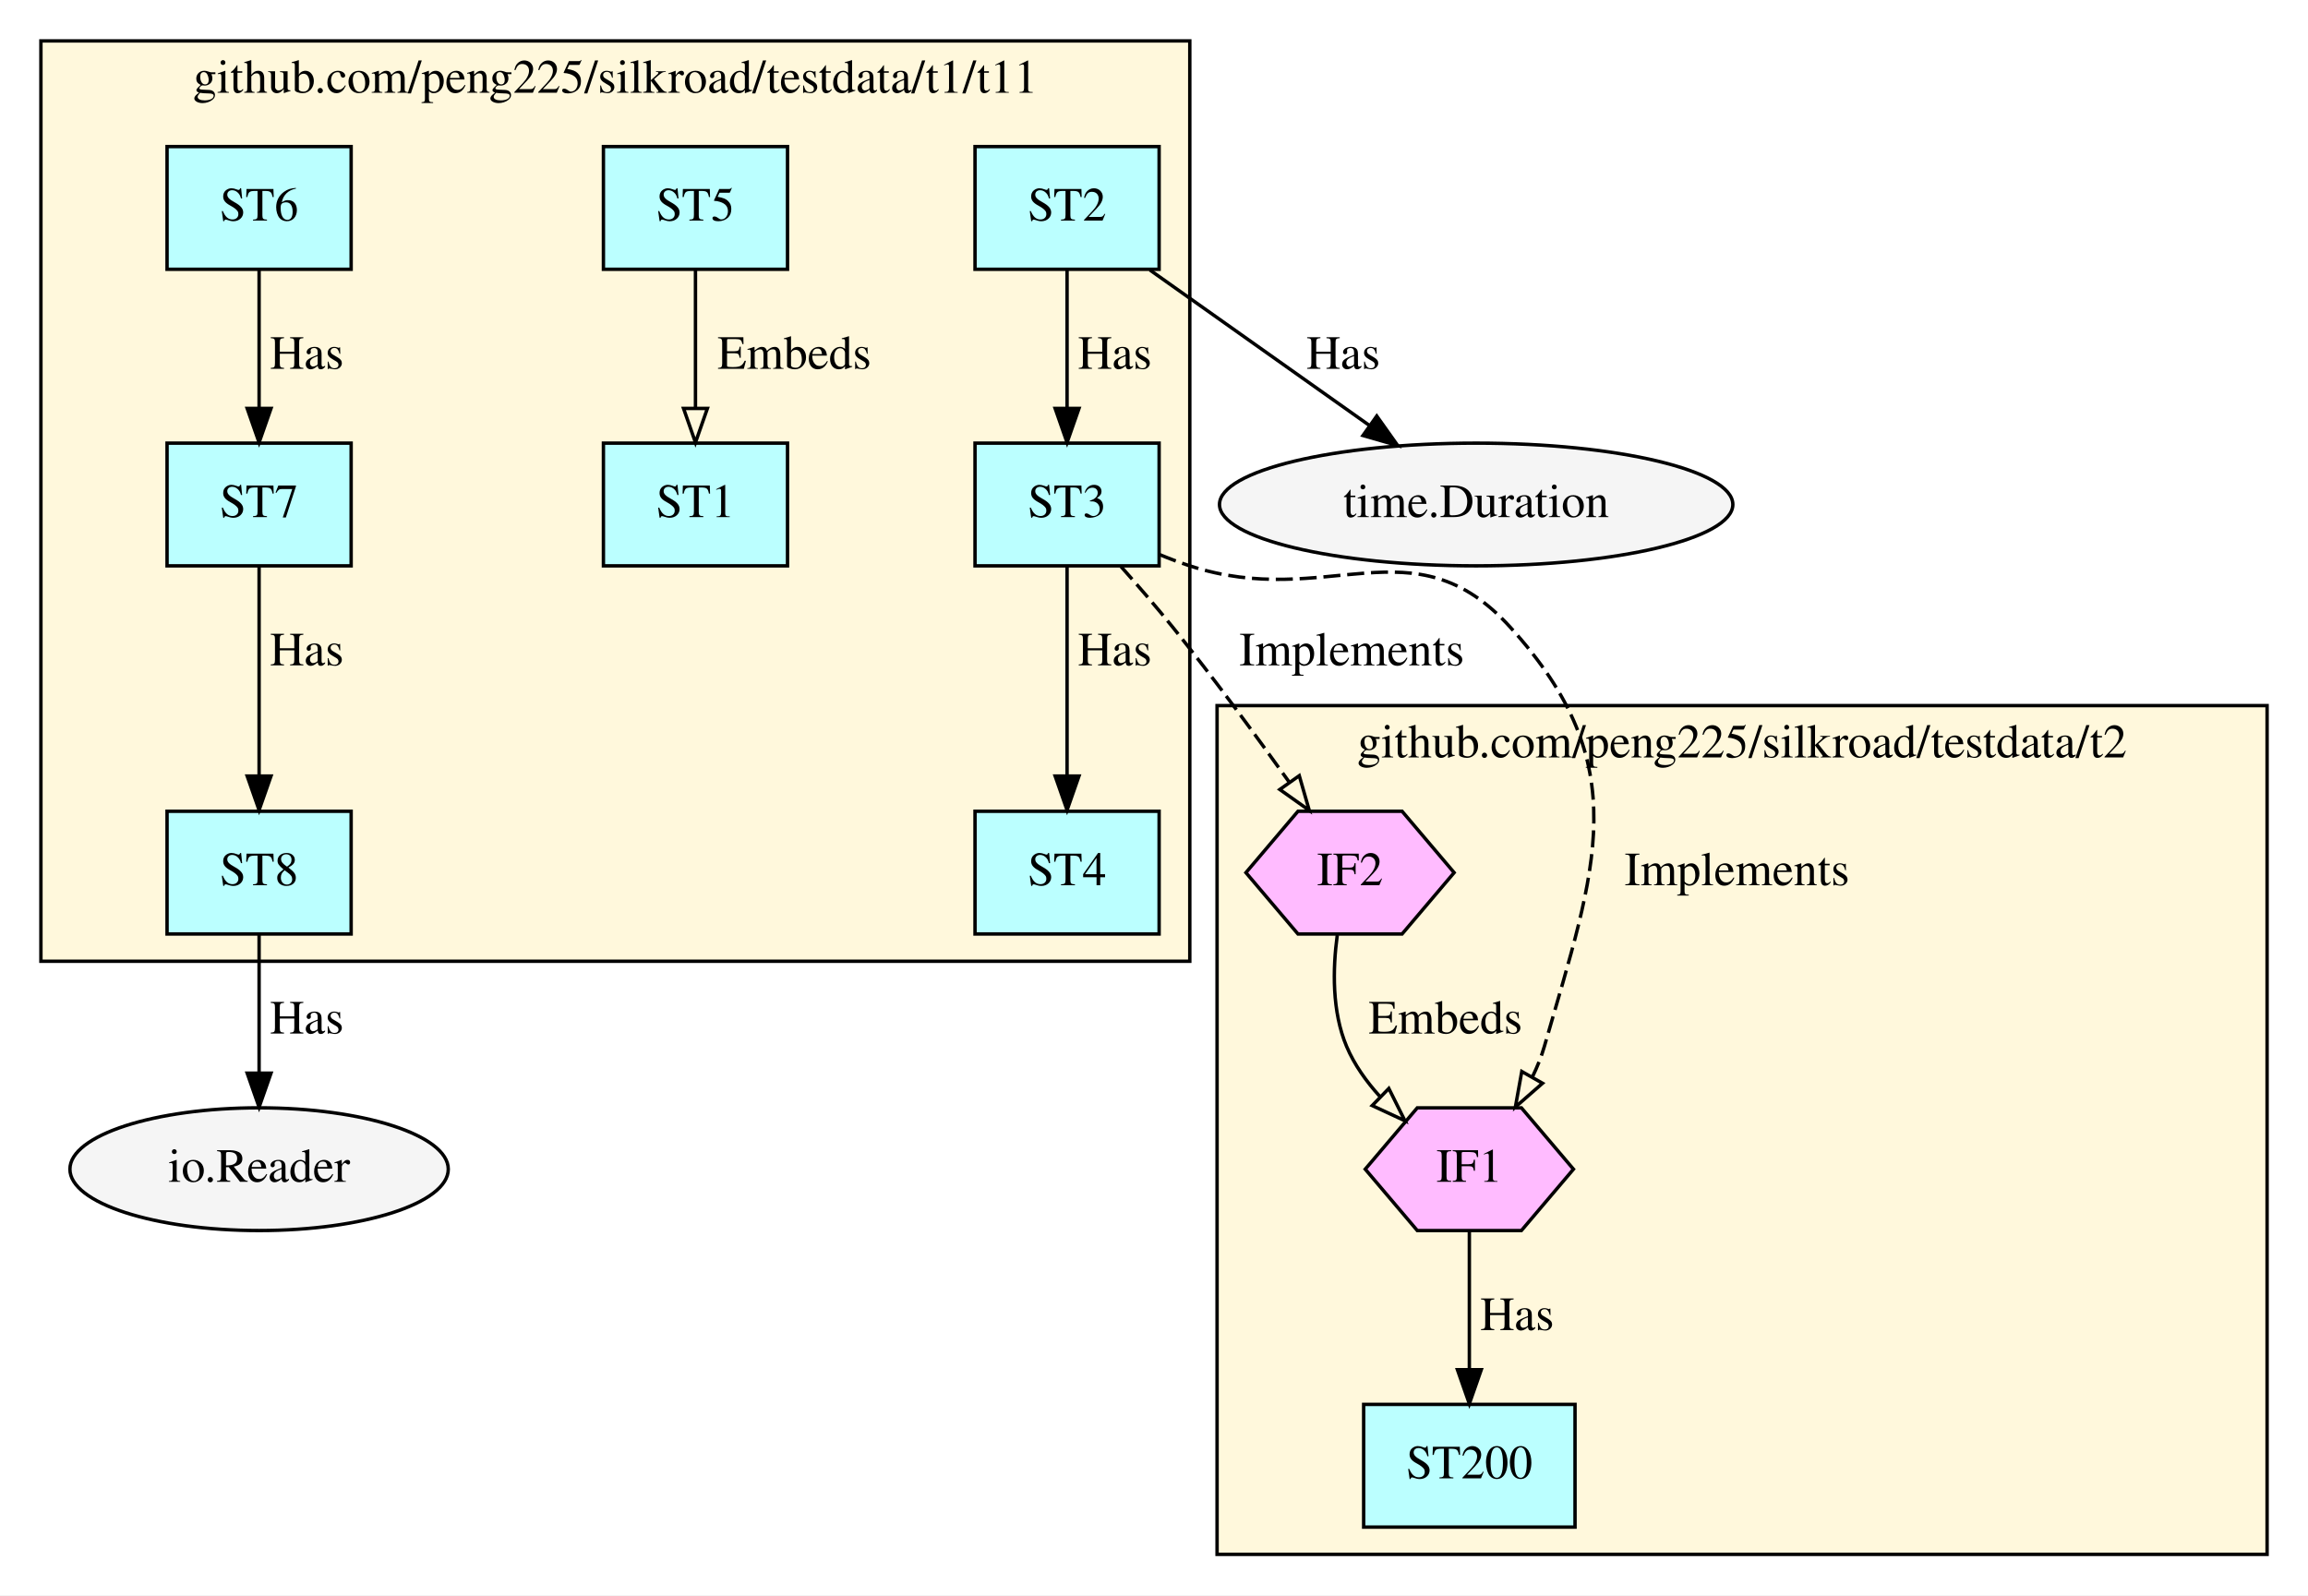
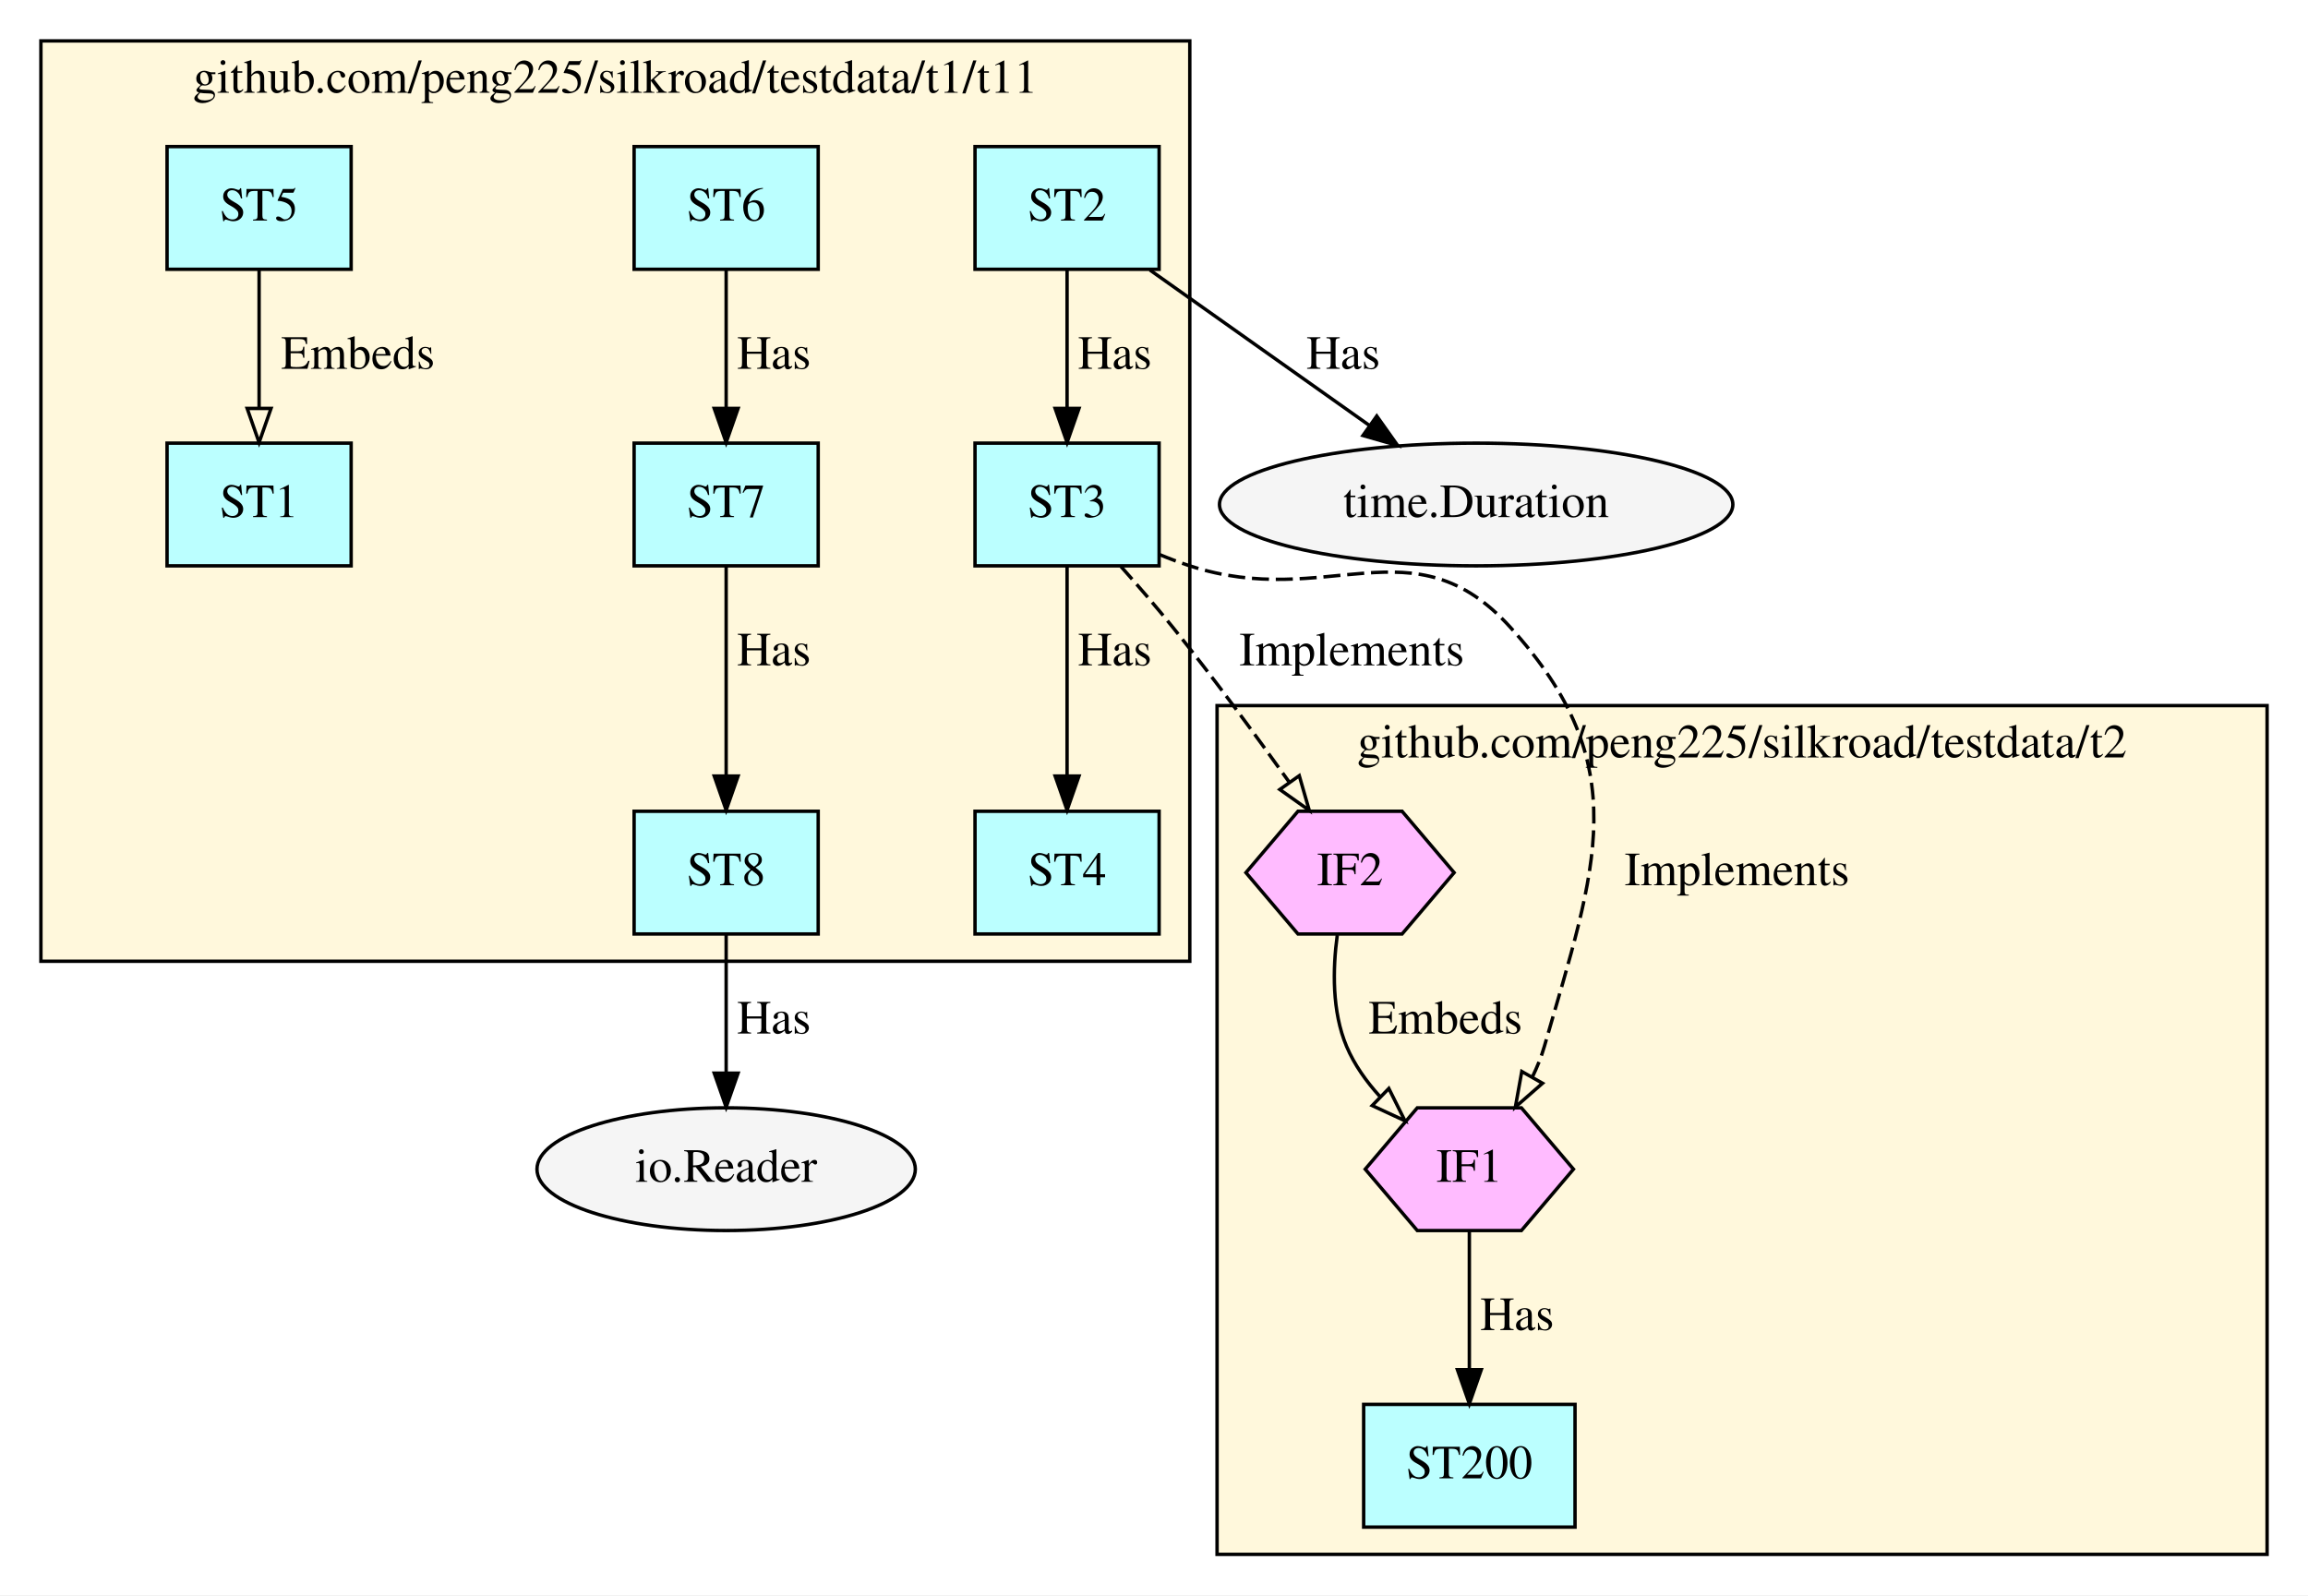
<svg xmlns="http://www.w3.org/2000/svg" width="677pt" height="468pt" viewBox="0.00 0.00 677.00 468.00">
  <g id="graph0" class="graph" transform="scale(1 1) rotate(0) translate(4 464)">
    <polygon fill="white" stroke="transparent" points="-4,4 -4,-464 673,-464 673,4 -4,4" />
    <g id="clust1" class="cluster">
      <polygon fill="cornsilk" stroke="black" points="353,-8 353,-257 661,-257 661,-8 353,-8" />
      <text text-anchor="middle" x="507" y="-241.8" font-family="Times,serif" font-size="14.00">github.com/peng225/silkroad/testdata/t2</text>
    </g>
    <g id="clust2" class="cluster">
      <polygon fill="cornsilk" stroke="black" points="8,-182 8,-452 345,-452 345,-182 8,-182" />
      <text text-anchor="middle" x="176.5" y="-436.8" font-family="Times,serif" font-size="14.00">github.com/peng225/silkroad/testdata/t1/t11</text>
    </g>
    <g id="node1" class="node">
      <polygon fill="#bbffff" stroke="black" points="458,-52 396,-52 396,-16 458,-16 458,-52" />
      <text text-anchor="middle" x="427" y="-30.3" font-family="Times,serif" font-size="14.00">ST200</text>
    </g>
    <g id="node2" class="node">
      <polygon fill="#ffbbff" stroke="black" points="457.54,-121 442.27,-139 411.73,-139 396.46,-121 411.73,-103 442.27,-103 457.54,-121" />
      <text text-anchor="middle" x="427" y="-117.3" font-family="Times,serif" font-size="14.00">IF1</text>
    </g>
-     <g id="edge2" class="edge">
+     <g id="edge5" class="edge">
      <path fill="none" stroke="black" d="M427,-102.8C427,-91.16 427,-75.55 427,-62.24" />
      <polygon fill="black" stroke="black" points="430.5,-62.18 427,-52.18 423.5,-62.18 430.5,-62.18" />
      <text text-anchor="middle" x="441" y="-73.8" font-family="Times,serif" font-size="14.00">Has</text>
    </g>
    <g id="node3" class="node">
      <polygon fill="#ffbbff" stroke="black" points="422.54,-208 407.27,-226 376.73,-226 361.46,-208 376.73,-190 407.27,-190 422.54,-208" />
      <text text-anchor="middle" x="392" y="-204.3" font-family="Times,serif" font-size="14.00">IF2</text>
    </g>
-     <g id="edge3" class="edge">
+     <g id="edge6" class="edge">
      <path fill="none" stroke="black" d="M388.26,-189.68C386.92,-179.74 386.67,-167.24 391,-157 393.25,-151.68 396.74,-146.77 400.69,-142.41" />
      <polygon fill="none" stroke="black" points="403.38,-144.68 408.11,-135.2 398.5,-139.66 403.38,-144.68" />
      <text text-anchor="middle" x="420" y="-160.8" font-family="Times,serif" font-size="14.00">Embeds</text>
    </g>
    <g id="node4" class="node">
-       <polygon fill="#bbffff" stroke="black" points="99,-334 45,-334 45,-298 99,-298 99,-334" />
-       <text text-anchor="middle" x="72" y="-312.3" font-family="Times,serif" font-size="14.00">ST7</text>
+       <polygon fill="#bbffff" stroke="black" points="236,-421 182,-421 182,-385 236,-385 236,-421" />
+       <text text-anchor="middle" x="209" y="-399.3" font-family="Times,serif" font-size="14.00">ST6</text>
    </g>
    <g id="node5" class="node">
-       <polygon fill="#bbffff" stroke="black" points="99,-226 45,-226 45,-190 99,-190 99,-226" />
-       <text text-anchor="middle" x="72" y="-204.3" font-family="Times,serif" font-size="14.00">ST8</text>
+       <polygon fill="#bbffff" stroke="black" points="236,-334 182,-334 182,-298 236,-298 236,-334" />
+       <text text-anchor="middle" x="209" y="-312.3" font-family="Times,serif" font-size="14.00">ST7</text>
    </g>
-     <g id="edge11" class="edge">
-       <path fill="none" stroke="black" d="M72,-297.97C72,-281.38 72,-255.88 72,-236.43" />
-       <polygon fill="black" stroke="black" points="75.5,-236.34 72,-226.34 68.5,-236.34 75.5,-236.34" />
-       <text text-anchor="middle" x="86" y="-268.8" font-family="Times,serif" font-size="14.00">Has</text>
+     <g id="edge2" class="edge">
+       <path fill="none" stroke="black" d="M209,-384.8C209,-373.16 209,-357.55 209,-344.24" />
+       <polygon fill="black" stroke="black" points="212.5,-344.18 209,-334.18 205.5,-344.18 212.5,-344.18" />
+       <text text-anchor="middle" x="223" y="-355.8" font-family="Times,serif" font-size="14.00">Has</text>
+     </g>
+     <g id="node6" class="node">
+       <polygon fill="#bbffff" stroke="black" points="236,-226 182,-226 182,-190 236,-190 236,-226" />
+       <text text-anchor="middle" x="209" y="-204.3" font-family="Times,serif" font-size="14.00">ST8</text>
+     </g>
+     <g id="edge3" class="edge">
+       <path fill="none" stroke="black" d="M209,-297.97C209,-281.38 209,-255.88 209,-236.43" />
+       <polygon fill="black" stroke="black" points="212.5,-236.34 209,-226.34 205.5,-236.34 212.5,-236.34" />
+       <text text-anchor="middle" x="223" y="-268.8" font-family="Times,serif" font-size="14.00">Has</text>
    </g>
    <g id="node12" class="node">
-       <ellipse fill="whitesmoke" stroke="black" cx="72" cy="-121" rx="55.49" ry="18" />
-       <text text-anchor="middle" x="72" y="-117.3" font-family="Times,serif" font-size="14.00">io.Reader</text>
+       <ellipse fill="whitesmoke" stroke="black" cx="209" cy="-121" rx="55.49" ry="18" />
+       <text text-anchor="middle" x="209" y="-117.3" font-family="Times,serif" font-size="14.00">io.Reader</text>
    </g>
-     <g id="edge1" class="edge">
-       <path fill="none" stroke="black" d="M72,-189.8C72,-178.16 72,-162.55 72,-149.24" />
-       <polygon fill="black" stroke="black" points="75.5,-149.18 72,-139.18 68.5,-149.18 75.5,-149.18" />
-       <text text-anchor="middle" x="86" y="-160.8" font-family="Times,serif" font-size="14.00">Has</text>
-     </g>
-     <g id="node6" class="node">
-       <polygon fill="#bbffff" stroke="black" points="227,-334 173,-334 173,-298 227,-298 227,-334" />
-       <text text-anchor="middle" x="200" y="-312.3" font-family="Times,serif" font-size="14.00">ST1</text>
+     <g id="edge4" class="edge">
+       <path fill="none" stroke="black" d="M209,-189.8C209,-178.16 209,-162.55 209,-149.24" />
+       <polygon fill="black" stroke="black" points="212.5,-149.18 209,-139.18 205.5,-149.18 212.5,-149.18" />
+       <text text-anchor="middle" x="223" y="-160.8" font-family="Times,serif" font-size="14.00">Has</text>
    </g>
    <g id="node7" class="node">
+       <polygon fill="#bbffff" stroke="black" points="99,-334 45,-334 45,-298 99,-298 99,-334" />
+       <text text-anchor="middle" x="72" y="-312.3" font-family="Times,serif" font-size="14.00">ST1</text>
+     </g>
+     <g id="node8" class="node">
      <polygon fill="#bbffff" stroke="black" points="336,-421 282,-421 282,-385 336,-385 336,-421" />
      <text text-anchor="middle" x="309" y="-399.3" font-family="Times,serif" font-size="14.00">ST2</text>
    </g>
-     <g id="node8" class="node">
+     <g id="node9" class="node">
      <polygon fill="#bbffff" stroke="black" points="336,-334 282,-334 282,-298 336,-298 336,-334" />
      <text text-anchor="middle" x="309" y="-312.3" font-family="Times,serif" font-size="14.00">ST3</text>
    </g>
-     <g id="edge5" class="edge">
+     <g id="edge7" class="edge">
      <path fill="none" stroke="black" d="M309,-384.8C309,-373.16 309,-357.55 309,-344.24" />
      <polygon fill="black" stroke="black" points="312.5,-344.18 309,-334.18 305.5,-344.18 312.5,-344.18" />
      <text text-anchor="middle" x="323" y="-355.8" font-family="Times,serif" font-size="14.00">Has</text>
    </g>
    <g id="node13" class="node">
      <ellipse fill="whitesmoke" stroke="black" cx="429" cy="-316" rx="75.29" ry="18" />
      <text text-anchor="middle" x="429" y="-312.3" font-family="Times,serif" font-size="14.00">time.Duration</text>
    </g>
-     <g id="edge4" class="edge">
+     <g id="edge8" class="edge">
      <path fill="none" stroke="black" d="M333.28,-384.8C351.86,-371.64 377.62,-353.4 397.74,-339.15" />
      <polygon fill="black" stroke="black" points="399.84,-341.95 405.97,-333.31 395.79,-336.23 399.84,-341.95" />
      <text text-anchor="middle" x="390" y="-355.8" font-family="Times,serif" font-size="14.00">Has</text>
    </g>
-     <g id="edge6" class="edge">
+     <g id="edge11" class="edge">
      <path fill="none" stroke="black" stroke-dasharray="5,2" d="M336.23,-301.27C339.15,-300.06 342.11,-298.94 345,-298 385.44,-284.81 410.41,-311.5 439,-280 475.86,-239.39 464.19,-209.7 449,-157 448.13,-153.99 446.92,-151 445.51,-148.09" />
      <polygon fill="none" stroke="black" points="448.47,-146.21 440.5,-139.23 442.38,-149.66 448.47,-146.21" />
      <text text-anchor="middle" x="505.5" y="-204.3" font-family="Times,serif" font-size="14.00">Implements</text>
    </g>
-     <g id="edge7" class="edge">
+     <g id="edge9" class="edge">
      <path fill="none" stroke="black" stroke-dasharray="5,2" d="M324.78,-297.83C329.76,-292.24 335.21,-285.94 340,-280 351.8,-265.36 364.27,-248.39 374.04,-234.72" />
      <polygon fill="none" stroke="black" points="377.11,-236.44 380.04,-226.26 371.4,-232.39 377.11,-236.44" />
      <text text-anchor="middle" x="392.5" y="-268.8" font-family="Times,serif" font-size="14.00">Implements</text>
    </g>
-     <g id="node9" class="node">
+     <g id="node10" class="node">
      <polygon fill="#bbffff" stroke="black" points="336,-226 282,-226 282,-190 336,-190 336,-226" />
      <text text-anchor="middle" x="309" y="-204.3" font-family="Times,serif" font-size="14.00">ST4</text>
    </g>
-     <g id="edge8" class="edge">
+     <g id="edge10" class="edge">
      <path fill="none" stroke="black" d="M309,-297.97C309,-281.38 309,-255.88 309,-236.43" />
      <polygon fill="black" stroke="black" points="312.5,-236.34 309,-226.34 305.5,-236.34 312.5,-236.34" />
      <text text-anchor="middle" x="323" y="-268.8" font-family="Times,serif" font-size="14.00">Has</text>
    </g>
-     <g id="node10" class="node">
-       <polygon fill="#bbffff" stroke="black" points="227,-421 173,-421 173,-385 227,-385 227,-421" />
-       <text text-anchor="middle" x="200" y="-399.3" font-family="Times,serif" font-size="14.00">ST5</text>
-     </g>
-     <g id="edge9" class="edge">
-       <path fill="none" stroke="black" d="M200,-384.8C200,-373.16 200,-357.55 200,-344.24" />
-       <polygon fill="none" stroke="black" points="203.5,-344.18 200,-334.18 196.5,-344.18 203.5,-344.18" />
-       <text text-anchor="middle" x="229" y="-355.8" font-family="Times,serif" font-size="14.00">Embeds</text>
-     </g>
    <g id="node11" class="node">
      <polygon fill="#bbffff" stroke="black" points="99,-421 45,-421 45,-385 99,-385 99,-421" />
-       <text text-anchor="middle" x="72" y="-399.3" font-family="Times,serif" font-size="14.00">ST6</text>
+       <text text-anchor="middle" x="72" y="-399.3" font-family="Times,serif" font-size="14.00">ST5</text>
    </g>
-     <g id="edge10" class="edge">
+     <g id="edge1" class="edge">
      <path fill="none" stroke="black" d="M72,-384.8C72,-373.16 72,-357.55 72,-344.24" />
-       <polygon fill="black" stroke="black" points="75.5,-344.18 72,-334.18 68.5,-344.18 75.5,-344.18" />
-       <text text-anchor="middle" x="86" y="-355.8" font-family="Times,serif" font-size="14.00">Has</text>
+       <polygon fill="none" stroke="black" points="75.5,-344.18 72,-334.18 68.5,-344.18 75.5,-344.18" />
+       <text text-anchor="middle" x="101" y="-355.8" font-family="Times,serif" font-size="14.00">Embeds</text>
    </g>
  </g>
</svg>
